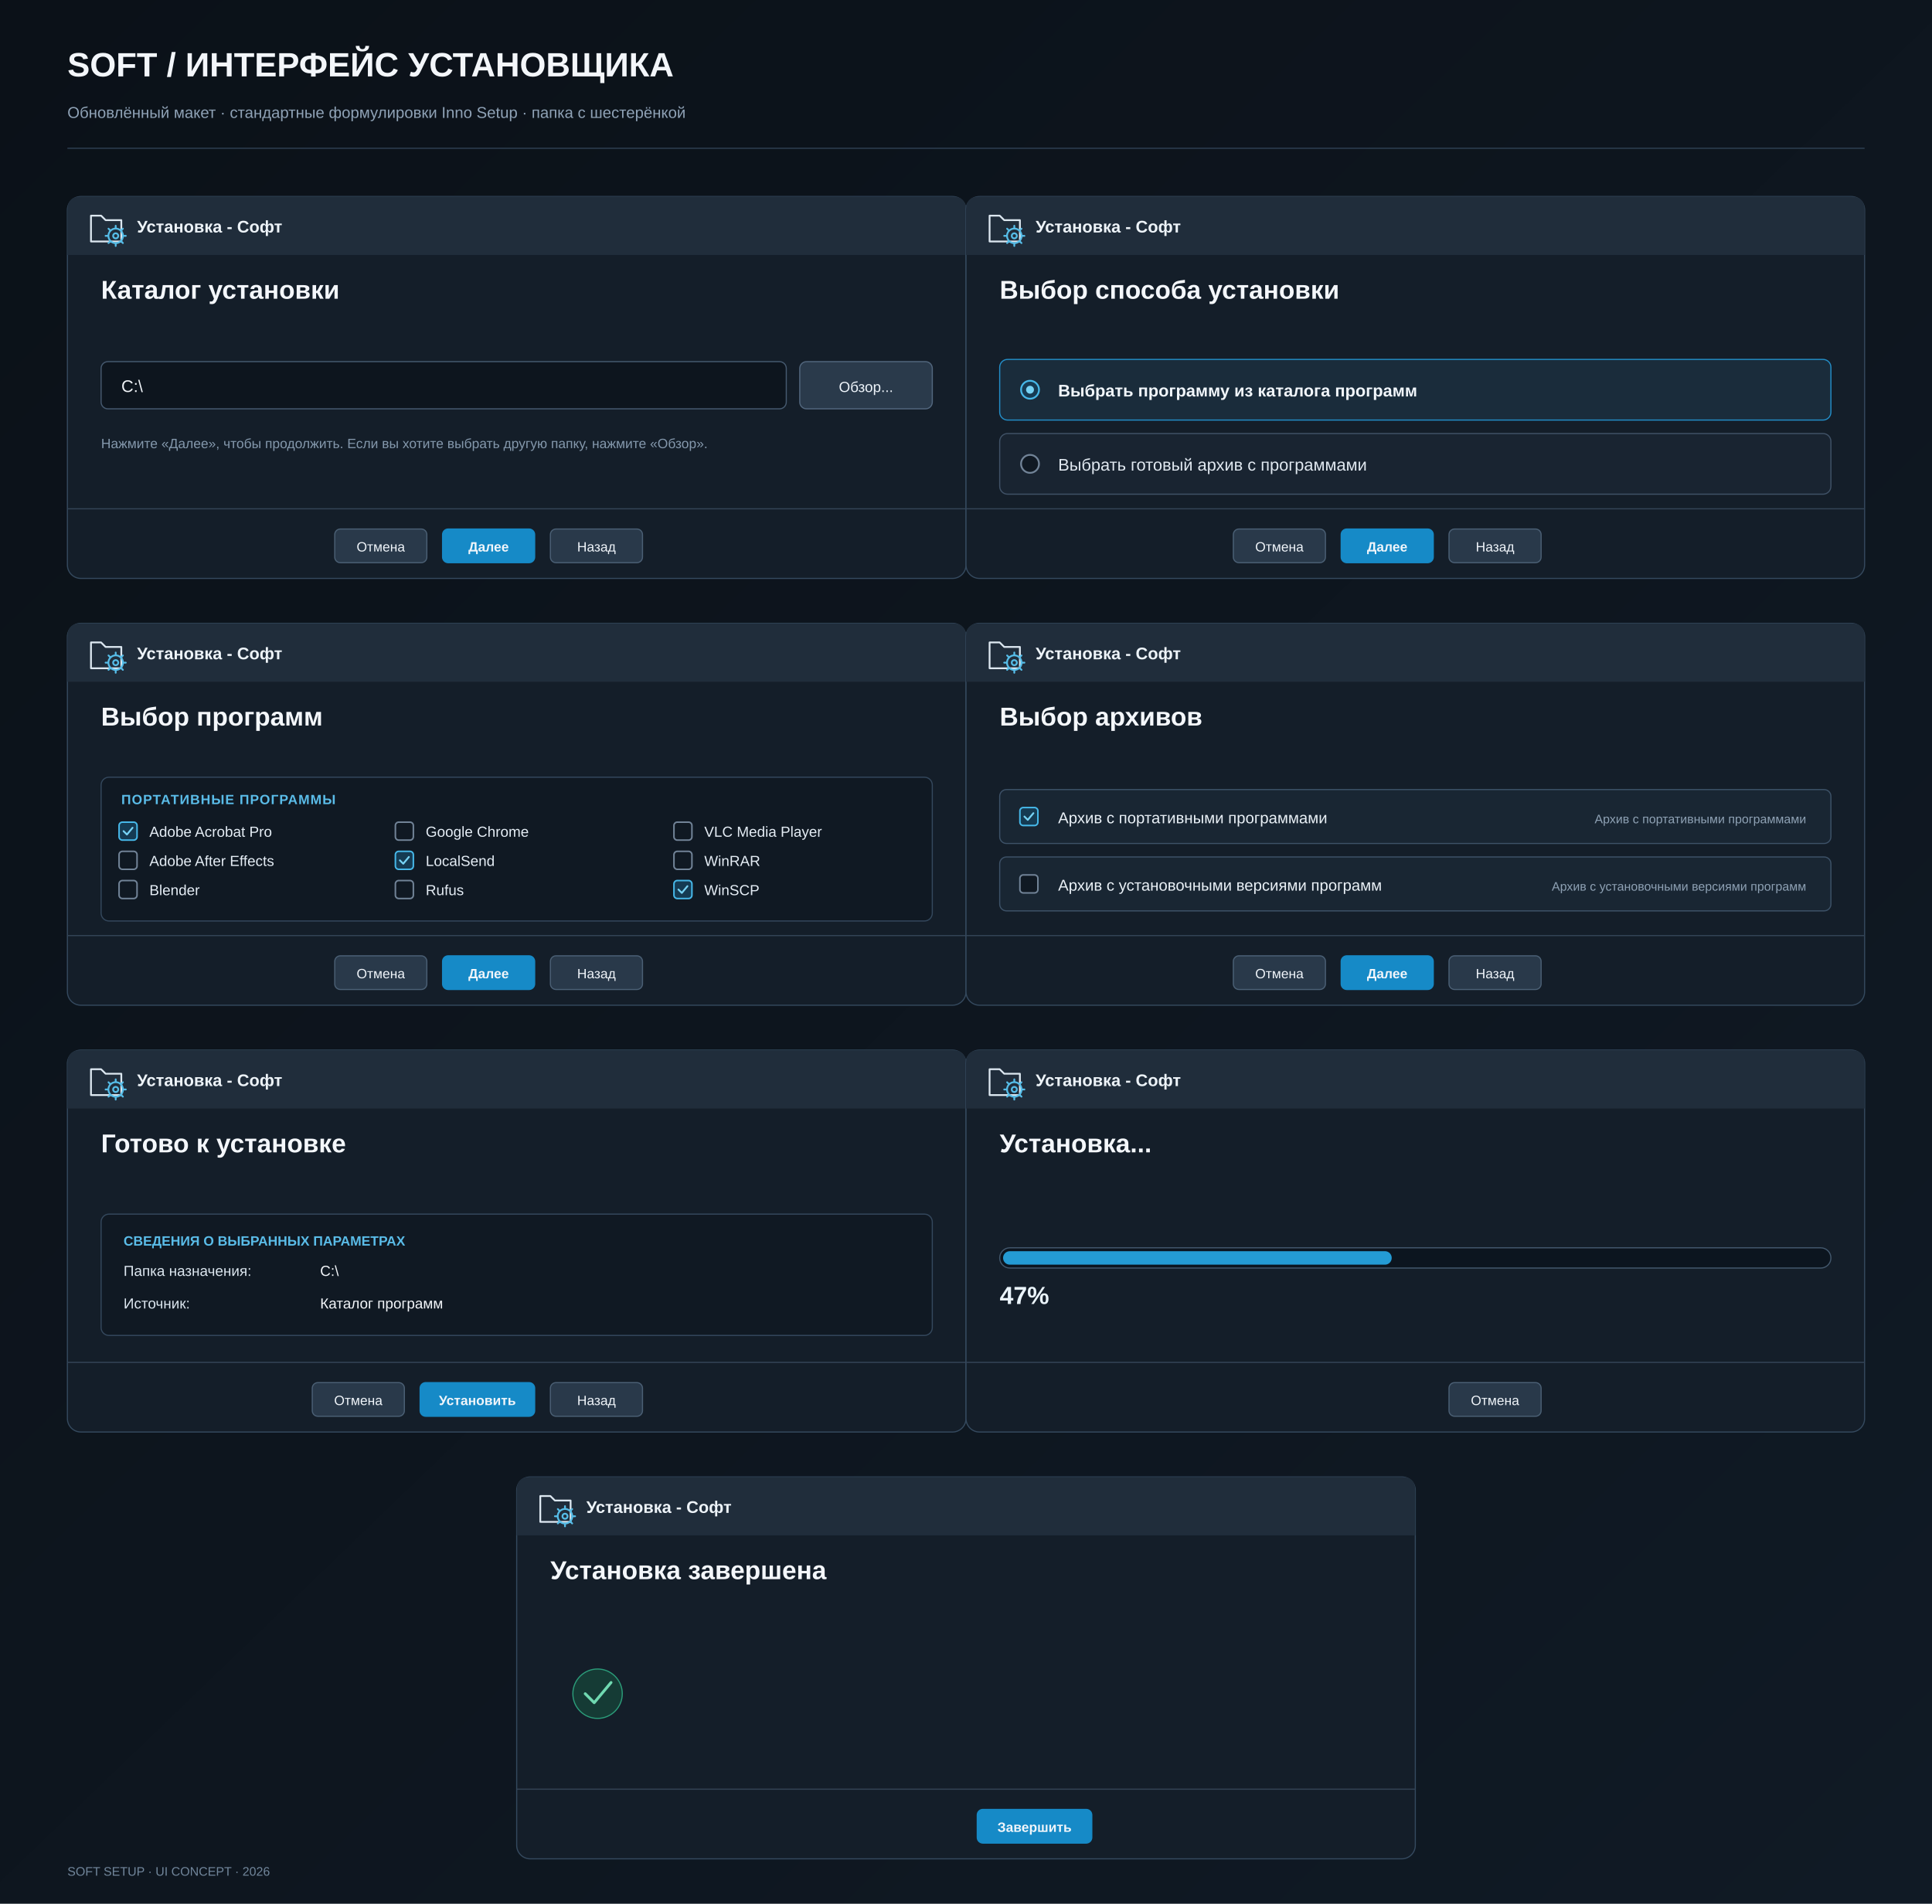
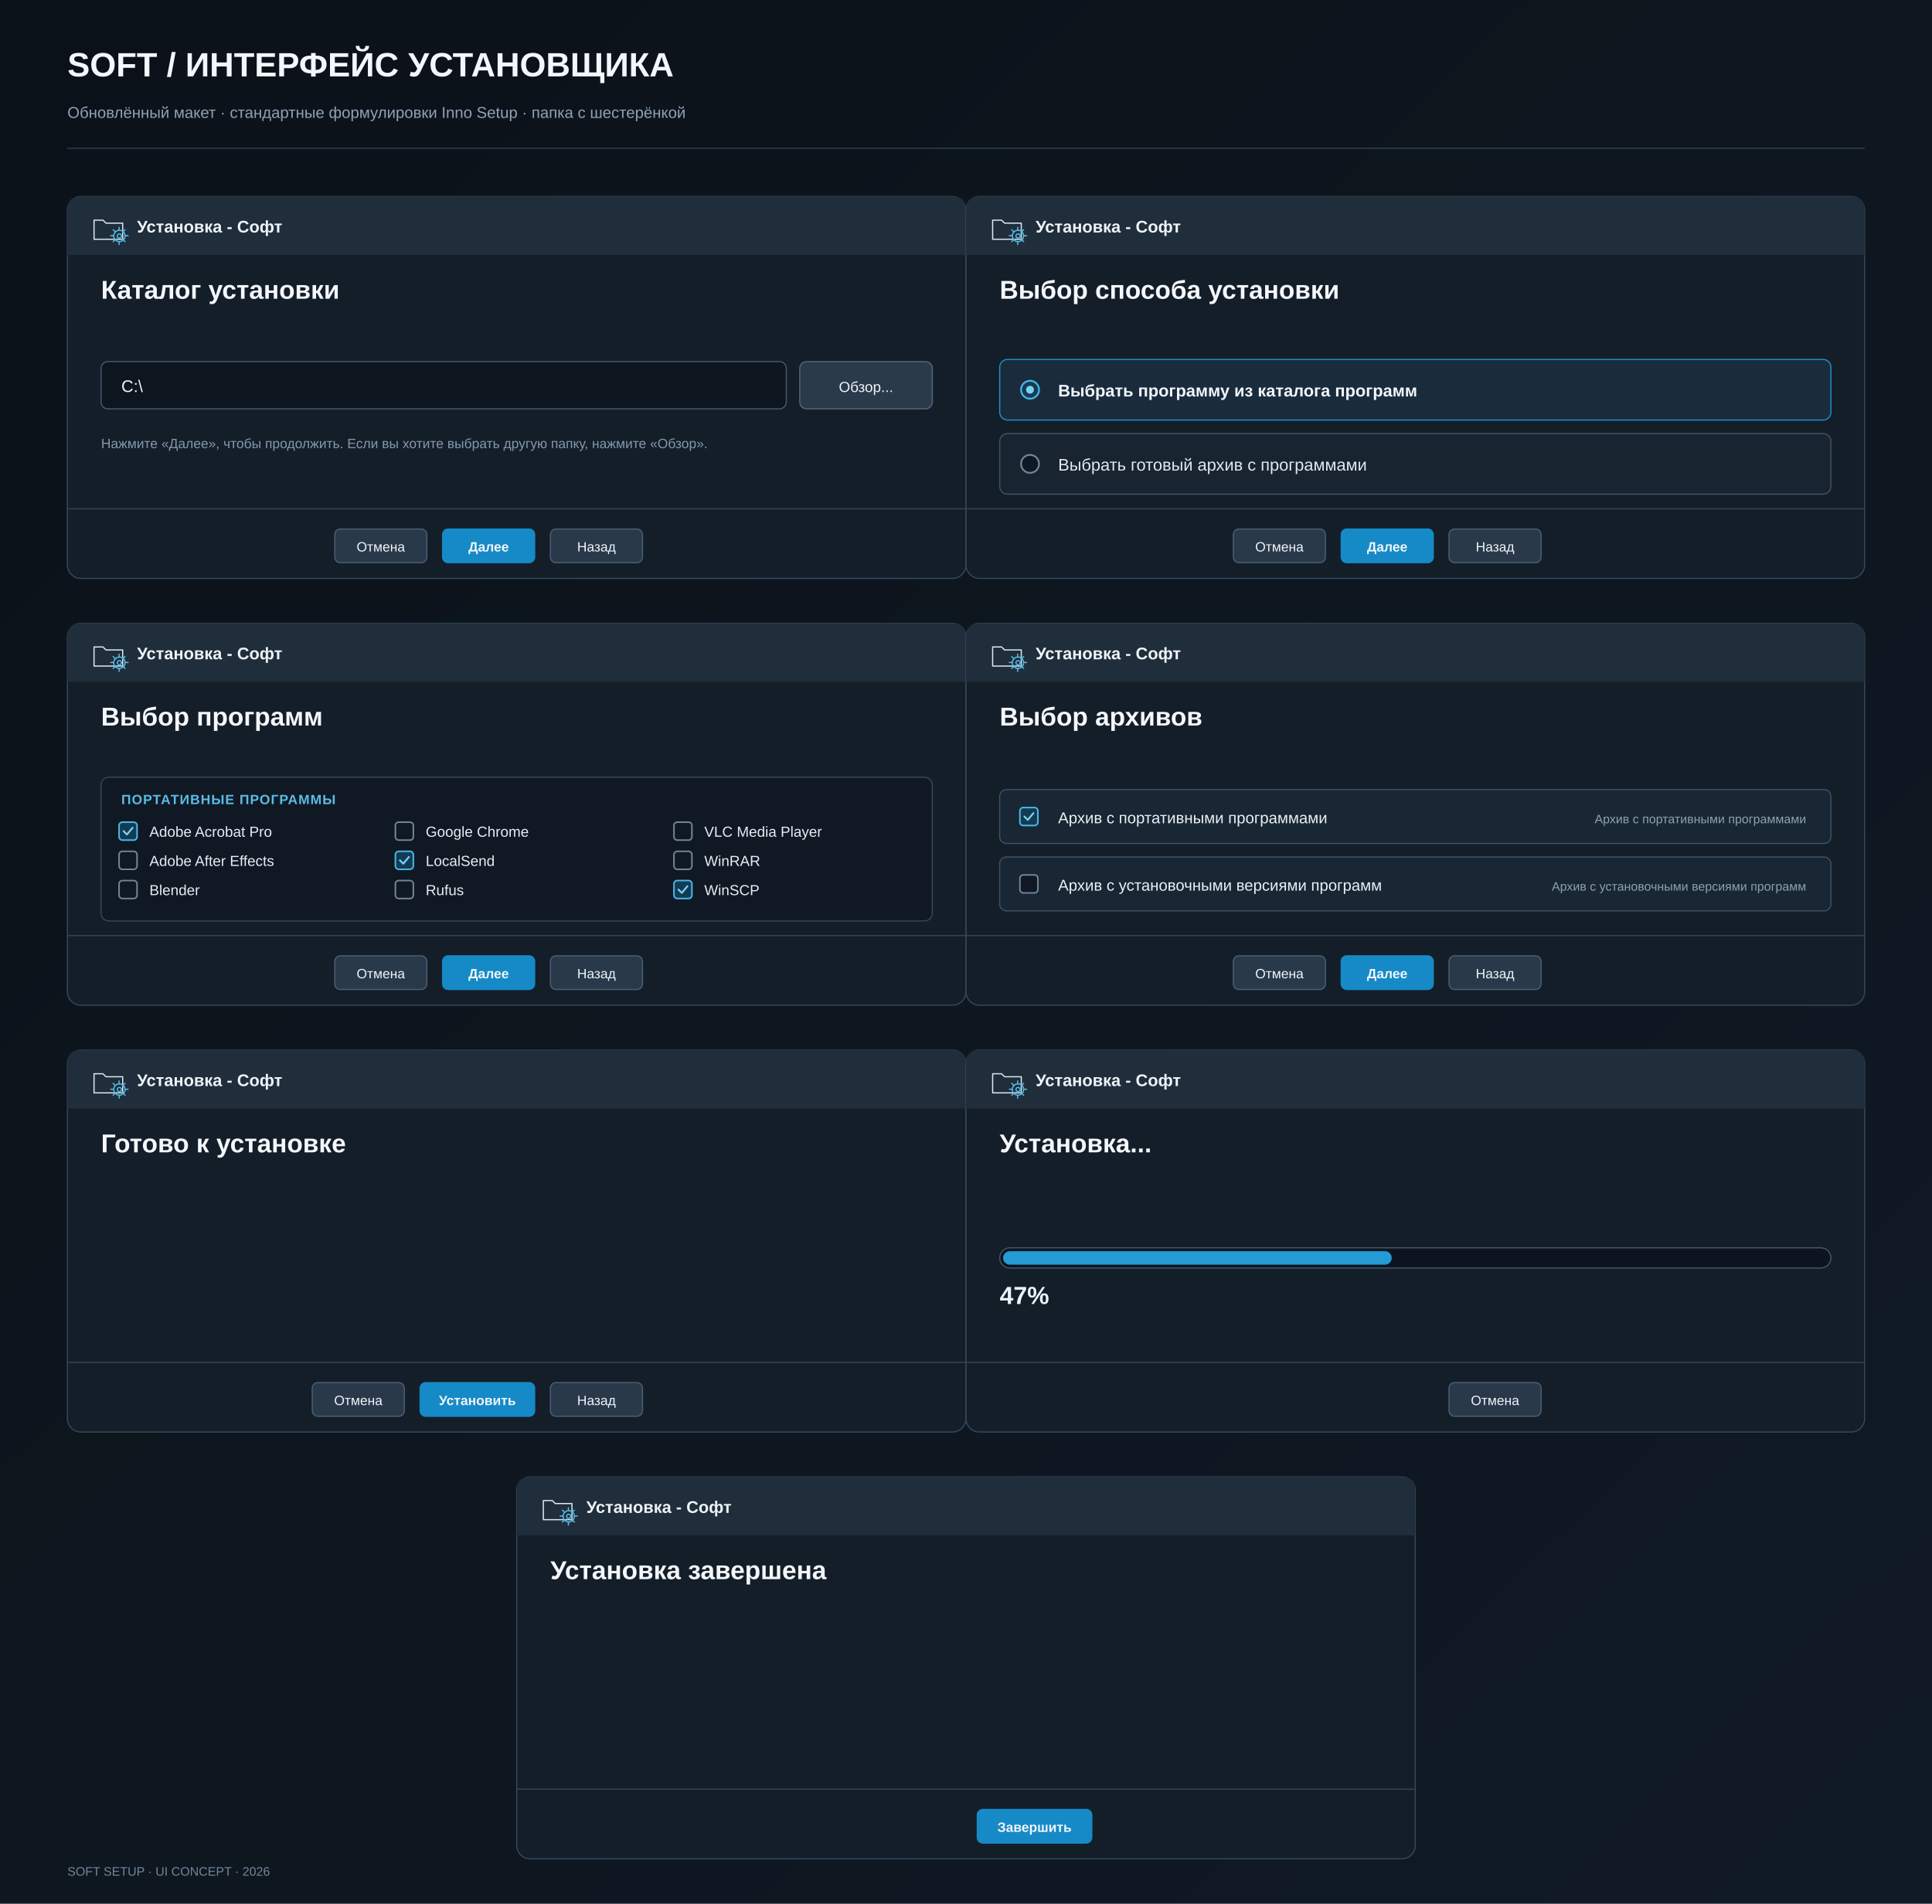
<svg xmlns="http://www.w3.org/2000/svg" width="1720" height="1695" viewBox="0 0 1720 1695">
  <defs>
    <linearGradient id="bg" x1="0" y1="0" x2="1" y2="1">
      <stop offset="0" stop-color="#0b1118" />
      <stop offset="1" stop-color="#101a25" />
    </linearGradient>
  </defs>
  <rect width="1720" height="1695" fill="url(#bg)" />
  <text x="60" y="68" font-family="Segoe UI,Arial,sans-serif" font-size="30" font-weight="700" fill="#f3f6fa">SOFT / ИНТЕРФЕЙС УСТАНОВЩИКА</text>
  <text x="60" y="105" font-family="Segoe UI,Arial,sans-serif" font-size="14" fill="#8fa2b6">Обновлённый макет · стандартные формулировки Inno Setup · папка с шестерёнкой</text>
  <path d="M60 132H1660" stroke="#2e4053" />
  <g font-family="Segoe UI,Arial,sans-serif">
    <g transform="translate(60 175)">
      <rect width="800" height="340" rx="12" fill="#141e29" stroke="#34495e" />
      <path d="M12 0H788Q800 0 800 12V52H0V12Q0 0 12 0Z" fill="#202d3b" />
-       <g transform="translate(20 12)" fill="none" stroke="#dce7f0" stroke-width="1.6" stroke-linecap="round" stroke-linejoin="round">
-         <path d="M1 14V5H10L14 9H28V28H1Z" />
-         <circle cx="23" cy="23" r="6.5" stroke="#56bde8" />
-         <circle cx="23" cy="23" r="2.3" stroke="#56bde8" />
-         <path d="M23 14V16M23 30V32M14 23H16M30 23H32M16.6 16.6L18 18M28 28L29.4 29.4M29.4 16.6L28 18M18 28L16.6 29.4" stroke="#56bde8" />
+       <g transform="translate(20 12)" fill="none" stroke="#dce7f0" stroke-width="1.06" stroke-linecap="round" stroke-linejoin="round">
+         <path d="M3.72 13.28V9.03H11.69L14.34 11.69H29.22V26.03H3.72Z" />
+         <circle cx="26.30" cy="23.06" r="5.05" stroke="#56bde8" />
+         <circle cx="26.30" cy="23.06" r="1.86" stroke="#56bde8" />
+         <path d="M26.03 15.40V18.06M26.03 28.16V30.81M18.59 22.84H21.25M31.34 22.84H34.00M20.72 17.53L22.84 19.66M29.22 26.03L31.34 28.16M20.72 28.16L22.84 26.03M29.22 19.66L31.34 17.53" stroke="#56bde8" />
      </g>
      <text x="62" y="32" font-size="15" font-weight="600" fill="#edf3f8">Установка - Софт</text>
      <text x="30" y="91" font-size="23" font-weight="600" fill="#f4f7fb">Каталог установки</text>
      <rect x="30" y="147" width="610" height="42" rx="6" fill="#0d151e" stroke="#465a70" />
      <text x="48" y="174" font-size="15" fill="#f0f4f8">C:\</text>
      <rect x="652" y="147" width="118" height="42" rx="6" fill="#2a3a4b" stroke="#52677e" />
      <text x="711" y="174" text-anchor="middle" font-size="13" fill="#eef4fa">Обзор...</text>
      <text x="30" y="224" font-size="12" fill="#8498ac">Нажмите «Далее», чтобы продолжить. Если вы хотите выбрать другую папку, нажмите «Обзор».</text>
      <path d="M0 278H800" stroke="#344456" />
      <rect x="430" y="296" width="82" height="30" rx="5" fill="#29394a" stroke="#4b6075" />
      <text x="471" y="316" text-anchor="middle" font-size="12" font-weight="400" fill="#f0f5fa">Назад</text>
      <rect x="334" y="296" width="82" height="30" rx="5" fill="#168ac7" stroke="#168ac7" />
      <text x="375" y="316" text-anchor="middle" font-size="12" font-weight="600" fill="#f0f5fa">Далее</text>
      <rect x="238" y="296" width="82" height="30" rx="5" fill="#29394a" stroke="#4b6075" />
      <text x="279" y="316" text-anchor="middle" font-size="12" font-weight="400" fill="#f0f5fa">Отмена</text>
    </g>
    <g transform="translate(860 175)">
      <rect width="800" height="340" rx="12" fill="#141e29" stroke="#34495e" />
      <path d="M12 0H788Q800 0 800 12V52H0V12Q0 0 12 0Z" fill="#202d3b" />
-       <g transform="translate(20 12)" fill="none" stroke="#dce7f0" stroke-width="1.6" stroke-linecap="round" stroke-linejoin="round">
-         <path d="M1 14V5H10L14 9H28V28H1Z" />
-         <circle cx="23" cy="23" r="6.5" stroke="#56bde8" />
-         <circle cx="23" cy="23" r="2.3" stroke="#56bde8" />
-         <path d="M23 14V16M23 30V32M14 23H16M30 23H32M16.6 16.6L18 18M28 28L29.4 29.4M29.4 16.6L28 18M18 28L16.6 29.4" stroke="#56bde8" />
+       <g transform="translate(20 12)" fill="none" stroke="#dce7f0" stroke-width="1.06" stroke-linecap="round" stroke-linejoin="round">
+         <path d="M3.72 13.28V9.03H11.69L14.34 11.69H29.22V26.03H3.72Z" />
+         <circle cx="26.30" cy="23.06" r="5.05" stroke="#56bde8" />
+         <circle cx="26.30" cy="23.06" r="1.86" stroke="#56bde8" />
+         <path d="M26.03 15.40V18.06M26.03 28.16V30.81M18.59 22.84H21.25M31.34 22.84H34.00M20.72 17.53L22.84 19.66M29.22 26.03L31.34 28.16M20.72 28.16L22.84 26.03M29.22 19.66L31.34 17.53" stroke="#56bde8" />
      </g>
      <text x="62" y="32" font-size="15" font-weight="600" fill="#edf3f8">Установка - Софт</text>
      <text x="30" y="91" font-size="23" font-weight="600" fill="#f4f7fb">Выбор способа установки</text>
      <rect x="30" y="145" width="740" height="54" rx="7" fill="#1a2c3b" stroke="#238ec8" />
      <circle cx="57" cy="172" r="8" fill="#163b53" stroke="#46b7e8" stroke-width="1.6" />
      <circle cx="57" cy="172" r="3.5" fill="#77d3f5" />
      <text x="82" y="178" font-size="15" font-weight="600" fill="#f1f6fb">Выбрать программу из каталога программ</text>
      <rect x="30" y="211" width="740" height="54" rx="7" fill="#192431" stroke="#405267" />
      <circle cx="57" cy="238" r="8" fill="#101923" stroke="#718397" stroke-width="1.6" />
      <text x="82" y="244" font-size="15" fill="#e0e8f0">Выбрать готовый архив с программами</text>
      <path d="M0 278H800" stroke="#344456" />
      <rect x="430" y="296" width="82" height="30" rx="5" fill="#29394a" stroke="#4b6075" />
      <text x="471" y="316" text-anchor="middle" font-size="12" font-weight="400" fill="#f0f5fa">Назад</text>
      <rect x="334" y="296" width="82" height="30" rx="5" fill="#168ac7" stroke="#168ac7" />
      <text x="375" y="316" text-anchor="middle" font-size="12" font-weight="600" fill="#f0f5fa">Далее</text>
      <rect x="238" y="296" width="82" height="30" rx="5" fill="#29394a" stroke="#4b6075" />
      <text x="279" y="316" text-anchor="middle" font-size="12" font-weight="400" fill="#f0f5fa">Отмена</text>
    </g>
    <g transform="translate(60 555)">
      <rect width="800" height="340" rx="12" fill="#141e29" stroke="#34495e" />
      <path d="M12 0H788Q800 0 800 12V52H0V12Q0 0 12 0Z" fill="#202d3b" />
-       <g transform="translate(20 12)" fill="none" stroke="#dce7f0" stroke-width="1.6" stroke-linecap="round" stroke-linejoin="round">
-         <path d="M1 14V5H10L14 9H28V28H1Z" />
-         <circle cx="23" cy="23" r="6.5" stroke="#56bde8" />
-         <circle cx="23" cy="23" r="2.3" stroke="#56bde8" />
-         <path d="M23 14V16M23 30V32M14 23H16M30 23H32M16.6 16.6L18 18M28 28L29.4 29.4M29.4 16.6L28 18M18 28L16.6 29.4" stroke="#56bde8" />
+       <g transform="translate(20 12)" fill="none" stroke="#dce7f0" stroke-width="1.06" stroke-linecap="round" stroke-linejoin="round">
+         <path d="M3.72 13.28V9.03H11.69L14.34 11.69H29.22V26.03H3.72Z" />
+         <circle cx="26.30" cy="23.06" r="5.05" stroke="#56bde8" />
+         <circle cx="26.30" cy="23.06" r="1.86" stroke="#56bde8" />
+         <path d="M26.03 15.40V18.06M26.03 28.16V30.81M18.59 22.84H21.25M31.34 22.84H34.00M20.72 17.53L22.84 19.66M29.22 26.03L31.34 28.16M20.72 28.16L22.84 26.03M29.22 19.66L31.34 17.53" stroke="#56bde8" />
      </g>
      <text x="62" y="32" font-size="15" font-weight="600" fill="#edf3f8">Установка - Софт</text>
      <text x="30" y="91" font-size="23" font-weight="600" fill="#f4f7fb">Выбор программ</text>
      <rect x="30" y="137" width="740" height="128" rx="7" fill="#101923" stroke="#34485d" />
      <text x="48" y="161" font-size="12" font-weight="700" letter-spacing=".7" fill="#5abce8">ПОРТАТИВНЫЕ ПРОГРАММЫ</text>
      <rect x="46" y="177" width="16" height="16" rx="3" fill="#153b53" stroke="#46b7e8" stroke-width="1.4" />
      <path d="M50 185l3 3 5-6" fill="none" stroke="#77d3f5" stroke-width="1.6" stroke-linecap="round" stroke-linejoin="round" />
      <text x="73" y="190" font-size="13" fill="#e5edf5">Adobe Acrobat Pro</text>
      <rect x="46" y="203" width="16" height="16" rx="3" fill="#101923" stroke="#718397" stroke-width="1.4" />
      <text x="73" y="216" font-size="13" fill="#e5edf5">Adobe After Effects</text>
      <rect x="46" y="229" width="16" height="16" rx="3" fill="#101923" stroke="#718397" stroke-width="1.4" />
      <text x="73" y="242" font-size="13" fill="#e5edf5">Blender</text>
      <rect x="292" y="177" width="16" height="16" rx="3" fill="#101923" stroke="#718397" stroke-width="1.4" />
      <text x="319" y="190" font-size="13" fill="#e5edf5">Google Chrome</text>
      <rect x="292" y="203" width="16" height="16" rx="3" fill="#153b53" stroke="#46b7e8" stroke-width="1.4" />
      <path d="M296 211l3 3 5-6" fill="none" stroke="#77d3f5" stroke-width="1.6" stroke-linecap="round" stroke-linejoin="round" />
      <text x="319" y="216" font-size="13" fill="#e5edf5">LocalSend</text>
      <rect x="292" y="229" width="16" height="16" rx="3" fill="#101923" stroke="#718397" stroke-width="1.4" />
      <text x="319" y="242" font-size="13" fill="#e5edf5">Rufus</text>
      <rect x="540" y="177" width="16" height="16" rx="3" fill="#101923" stroke="#718397" stroke-width="1.4" />
      <text x="567" y="190" font-size="13" fill="#e5edf5">VLC Media Player</text>
      <rect x="540" y="203" width="16" height="16" rx="3" fill="#101923" stroke="#718397" stroke-width="1.4" />
      <text x="567" y="216" font-size="13" fill="#e5edf5">WinRAR</text>
      <rect x="540" y="229" width="16" height="16" rx="3" fill="#153b53" stroke="#46b7e8" stroke-width="1.4" />
      <path d="M544 237l3 3 5-6" fill="none" stroke="#77d3f5" stroke-width="1.6" stroke-linecap="round" stroke-linejoin="round" />
      <text x="567" y="242" font-size="13" fill="#e5edf5">WinSCP</text>
      <path d="M0 278H800" stroke="#344456" />
      <rect x="430" y="296" width="82" height="30" rx="5" fill="#29394a" stroke="#4b6075" />
      <text x="471" y="316" text-anchor="middle" font-size="12" font-weight="400" fill="#f0f5fa">Назад</text>
      <rect x="334" y="296" width="82" height="30" rx="5" fill="#168ac7" stroke="#168ac7" />
      <text x="375" y="316" text-anchor="middle" font-size="12" font-weight="600" fill="#f0f5fa">Далее</text>
      <rect x="238" y="296" width="82" height="30" rx="5" fill="#29394a" stroke="#4b6075" />
      <text x="279" y="316" text-anchor="middle" font-size="12" font-weight="400" fill="#f0f5fa">Отмена</text>
    </g>
    <g transform="translate(860 555)">
      <rect width="800" height="340" rx="12" fill="#141e29" stroke="#34495e" />
      <path d="M12 0H788Q800 0 800 12V52H0V12Q0 0 12 0Z" fill="#202d3b" />
-       <g transform="translate(20 12)" fill="none" stroke="#dce7f0" stroke-width="1.6" stroke-linecap="round" stroke-linejoin="round">
-         <path d="M1 14V5H10L14 9H28V28H1Z" />
-         <circle cx="23" cy="23" r="6.5" stroke="#56bde8" />
-         <circle cx="23" cy="23" r="2.3" stroke="#56bde8" />
-         <path d="M23 14V16M23 30V32M14 23H16M30 23H32M16.6 16.6L18 18M28 28L29.4 29.4M29.4 16.6L28 18M18 28L16.6 29.4" stroke="#56bde8" />
+       <g transform="translate(20 12)" fill="none" stroke="#dce7f0" stroke-width="1.06" stroke-linecap="round" stroke-linejoin="round">
+         <path d="M3.72 13.28V9.03H11.69L14.34 11.69H29.22V26.03H3.72Z" />
+         <circle cx="26.30" cy="23.06" r="5.05" stroke="#56bde8" />
+         <circle cx="26.30" cy="23.06" r="1.86" stroke="#56bde8" />
+         <path d="M26.03 15.40V18.06M26.03 28.16V30.81M18.59 22.84H21.25M31.34 22.84H34.00M20.72 17.53L22.84 19.66M29.22 26.03L31.34 28.16M20.72 28.16L22.84 26.03M29.22 19.66L31.34 17.53" stroke="#56bde8" />
      </g>
      <text x="62" y="32" font-size="15" font-weight="600" fill="#edf3f8">Установка - Софт</text>
      <text x="30" y="91" font-size="23" font-weight="600" fill="#f4f7fb">Выбор архивов</text>
      <rect x="30" y="148" width="740" height="48" rx="6" fill="#192633" stroke="#3d5268" />
      <rect x="48" y="164" width="16" height="16" rx="3" fill="#153b53" stroke="#46b7e8" stroke-width="1.4" />
      <path d="M52 172l3 3 5-6" fill="none" stroke="#77d3f5" stroke-width="1.6" stroke-linecap="round" stroke-linejoin="round" />
      <text x="82" y="178" font-size="14" fill="#eaf1f7">Архив с портативными программами</text>
      <text x="748" y="178" text-anchor="end" font-size="11" fill="#8ea1b4">Архив с портативными программами</text>
      <rect x="30" y="208" width="740" height="48" rx="6" fill="#192633" stroke="#3d5268" />
      <rect x="48" y="224" width="16" height="16" rx="3" fill="#101923" stroke="#718397" stroke-width="1.4" />
      <text x="82" y="238" font-size="14" fill="#eaf1f7">Архив с установочными версиями программ</text>
      <text x="748" y="238" text-anchor="end" font-size="11" fill="#8ea1b4">Архив с установочными версиями программ</text>
      <path d="M0 278H800" stroke="#344456" />
      <rect x="430" y="296" width="82" height="30" rx="5" fill="#29394a" stroke="#4b6075" />
      <text x="471" y="316" text-anchor="middle" font-size="12" font-weight="400" fill="#f0f5fa">Назад</text>
      <rect x="334" y="296" width="82" height="30" rx="5" fill="#168ac7" stroke="#168ac7" />
      <text x="375" y="316" text-anchor="middle" font-size="12" font-weight="600" fill="#f0f5fa">Далее</text>
      <rect x="238" y="296" width="82" height="30" rx="5" fill="#29394a" stroke="#4b6075" />
      <text x="279" y="316" text-anchor="middle" font-size="12" font-weight="400" fill="#f0f5fa">Отмена</text>
    </g>
    <g transform="translate(60 935)">
      <rect width="800" height="340" rx="12" fill="#141e29" stroke="#34495e" />
      <path d="M12 0H788Q800 0 800 12V52H0V12Q0 0 12 0Z" fill="#202d3b" />
-       <g transform="translate(20 12)" fill="none" stroke="#dce7f0" stroke-width="1.6" stroke-linecap="round" stroke-linejoin="round">
-         <path d="M1 14V5H10L14 9H28V28H1Z" />
-         <circle cx="23" cy="23" r="6.5" stroke="#56bde8" />
-         <circle cx="23" cy="23" r="2.3" stroke="#56bde8" />
-         <path d="M23 14V16M23 30V32M14 23H16M30 23H32M16.6 16.6L18 18M28 28L29.4 29.4M29.4 16.6L28 18M18 28L16.6 29.4" stroke="#56bde8" />
+       <g transform="translate(20 12)" fill="none" stroke="#dce7f0" stroke-width="1.06" stroke-linecap="round" stroke-linejoin="round">
+         <path d="M3.72 13.28V9.03H11.69L14.34 11.69H29.22V26.03H3.72Z" />
+         <circle cx="26.30" cy="23.06" r="5.05" stroke="#56bde8" />
+         <circle cx="26.30" cy="23.06" r="1.86" stroke="#56bde8" />
+         <path d="M26.03 15.40V18.06M26.03 28.16V30.81M18.59 22.84H21.25M31.34 22.84H34.00M20.72 17.53L22.84 19.66M29.22 26.03L31.34 28.16M20.72 28.16L22.84 26.03M29.22 19.66L31.34 17.53" stroke="#56bde8" />
      </g>
      <text x="62" y="32" font-size="15" font-weight="600" fill="#edf3f8">Установка - Софт</text>
      <text x="30" y="91" font-size="23" font-weight="600" fill="#f4f7fb">Готово к установке</text>
-       <rect x="30" y="146" width="740" height="108" rx="7" fill="#101923" stroke="#34485d" />
-       <text x="50" y="174" font-size="12" font-weight="700" fill="#5abce8">СВЕДЕНИЯ О ВЫБРАННЫХ ПАРАМЕТРАХ</text>
-       <text x="50" y="201" font-size="13" fill="#dce6ef">Папка назначения:</text>
-       <text x="225" y="201" font-size="13" fill="#f4f7fb">C:\</text>
-       <text x="50" y="230" font-size="13" fill="#dce6ef">Источник:</text>
-       <text x="225" y="230" font-size="13" fill="#f4f7fb">Каталог программ</text>
      <path d="M0 278H800" stroke="#344456" />
      <rect x="430" y="296" width="82" height="30" rx="5" fill="#29394a" stroke="#4b6075" />
      <text x="471" y="316" text-anchor="middle" font-size="12" font-weight="400" fill="#f0f5fa">Назад</text>
      <rect x="314" y="296" width="102" height="30" rx="5" fill="#168ac7" stroke="#168ac7" />
      <text x="365" y="316" text-anchor="middle" font-size="12" font-weight="600" fill="#f0f5fa">Установить</text>
      <rect x="218" y="296" width="82" height="30" rx="5" fill="#29394a" stroke="#4b6075" />
      <text x="259" y="316" text-anchor="middle" font-size="12" font-weight="400" fill="#f0f5fa">Отмена</text>
    </g>
    <g transform="translate(860 935)">
      <rect width="800" height="340" rx="12" fill="#141e29" stroke="#34495e" />
      <path d="M12 0H788Q800 0 800 12V52H0V12Q0 0 12 0Z" fill="#202d3b" />
-       <g transform="translate(20 12)" fill="none" stroke="#dce7f0" stroke-width="1.6" stroke-linecap="round" stroke-linejoin="round">
-         <path d="M1 14V5H10L14 9H28V28H1Z" />
-         <circle cx="23" cy="23" r="6.5" stroke="#56bde8" />
-         <circle cx="23" cy="23" r="2.3" stroke="#56bde8" />
-         <path d="M23 14V16M23 30V32M14 23H16M30 23H32M16.6 16.6L18 18M28 28L29.4 29.4M29.4 16.6L28 18M18 28L16.6 29.4" stroke="#56bde8" />
+       <g transform="translate(20 12)" fill="none" stroke="#dce7f0" stroke-width="1.06" stroke-linecap="round" stroke-linejoin="round">
+         <path d="M3.72 13.28V9.03H11.69L14.34 11.69H29.22V26.03H3.72Z" />
+         <circle cx="26.30" cy="23.06" r="5.05" stroke="#56bde8" />
+         <circle cx="26.30" cy="23.06" r="1.86" stroke="#56bde8" />
+         <path d="M26.03 15.40V18.06M26.03 28.16V30.81M18.59 22.84H21.25M31.34 22.84H34.00M20.72 17.53L22.84 19.66M29.22 26.03L31.34 28.16M20.72 28.16L22.84 26.03M29.22 19.66L31.34 17.53" stroke="#56bde8" />
      </g>
      <text x="62" y="32" font-size="15" font-weight="600" fill="#edf3f8">Установка - Софт</text>
      <text x="30" y="91" font-size="23" font-weight="600" fill="#f4f7fb">Установка...</text>
      <rect x="30" y="176" width="740" height="18" rx="9" fill="#0c151f" stroke="#43586d" />
      <rect x="33" y="179" width="346" height="12" rx="6" fill="#249bd4" />
      <text x="30" y="226" font-size="22" font-weight="600" fill="#eaf4fb">47%</text>
      <path d="M0 278H800" stroke="#344456" />
      <rect x="430" y="296" width="82" height="30" rx="5" fill="#29394a" stroke="#4b6075" />
      <text x="471" y="316" text-anchor="middle" font-size="12" font-weight="400" fill="#f0f5fa">Отмена</text>
    </g>
    <g transform="translate(460 1315)">
      <rect width="800" height="340" rx="12" fill="#141e29" stroke="#34495e" />
      <path d="M12 0H788Q800 0 800 12V52H0V12Q0 0 12 0Z" fill="#202d3b" />
-       <g transform="translate(20 12)" fill="none" stroke="#dce7f0" stroke-width="1.6" stroke-linecap="round" stroke-linejoin="round">
-         <path d="M1 14V5H10L14 9H28V28H1Z" />
-         <circle cx="23" cy="23" r="6.5" stroke="#56bde8" />
-         <circle cx="23" cy="23" r="2.3" stroke="#56bde8" />
-         <path d="M23 14V16M23 30V32M14 23H16M30 23H32M16.6 16.6L18 18M28 28L29.4 29.4M29.4 16.6L28 18M18 28L16.6 29.4" stroke="#56bde8" />
+       <g transform="translate(20 12)" fill="none" stroke="#dce7f0" stroke-width="1.06" stroke-linecap="round" stroke-linejoin="round">
+         <path d="M3.72 13.28V9.03H11.69L14.34 11.69H29.22V26.03H3.72Z" />
+         <circle cx="26.30" cy="23.06" r="5.05" stroke="#56bde8" />
+         <circle cx="26.30" cy="23.06" r="1.86" stroke="#56bde8" />
+         <path d="M26.03 15.40V18.06M26.03 28.16V30.81M18.59 22.84H21.25M31.34 22.84H34.00M20.72 17.53L22.84 19.66M29.22 26.03L31.34 28.16M20.72 28.16L22.84 26.03M29.22 19.66L31.34 17.53" stroke="#56bde8" />
      </g>
      <text x="62" y="32" font-size="15" font-weight="600" fill="#edf3f8">Установка - Софт</text>
      <text x="30" y="91" font-size="23" font-weight="600" fill="#f4f7fb">Установка завершена</text>
-       <circle cx="72" cy="193" r="22" fill="#153b35" stroke="#2b9c79" />
-       <path d="M61 193l8 8 15-18" fill="none" stroke="#70d9b1" stroke-width="2.5" stroke-linecap="round" stroke-linejoin="round" />
      <path d="M0 278H800" stroke="#344456" />
      <rect x="410" y="296" width="102" height="30" rx="5" fill="#168ac7" stroke="#168ac7" />
      <text x="461" y="316" text-anchor="middle" font-size="12" font-weight="600" fill="#f0f5fa">Завершить</text>
    </g>
  </g>
  <text x="60" y="1670" font-family="Segoe UI,Arial,sans-serif" font-size="11" fill="#71869b">SOFT SETUP · UI CONCEPT · 2026</text>
</svg>
